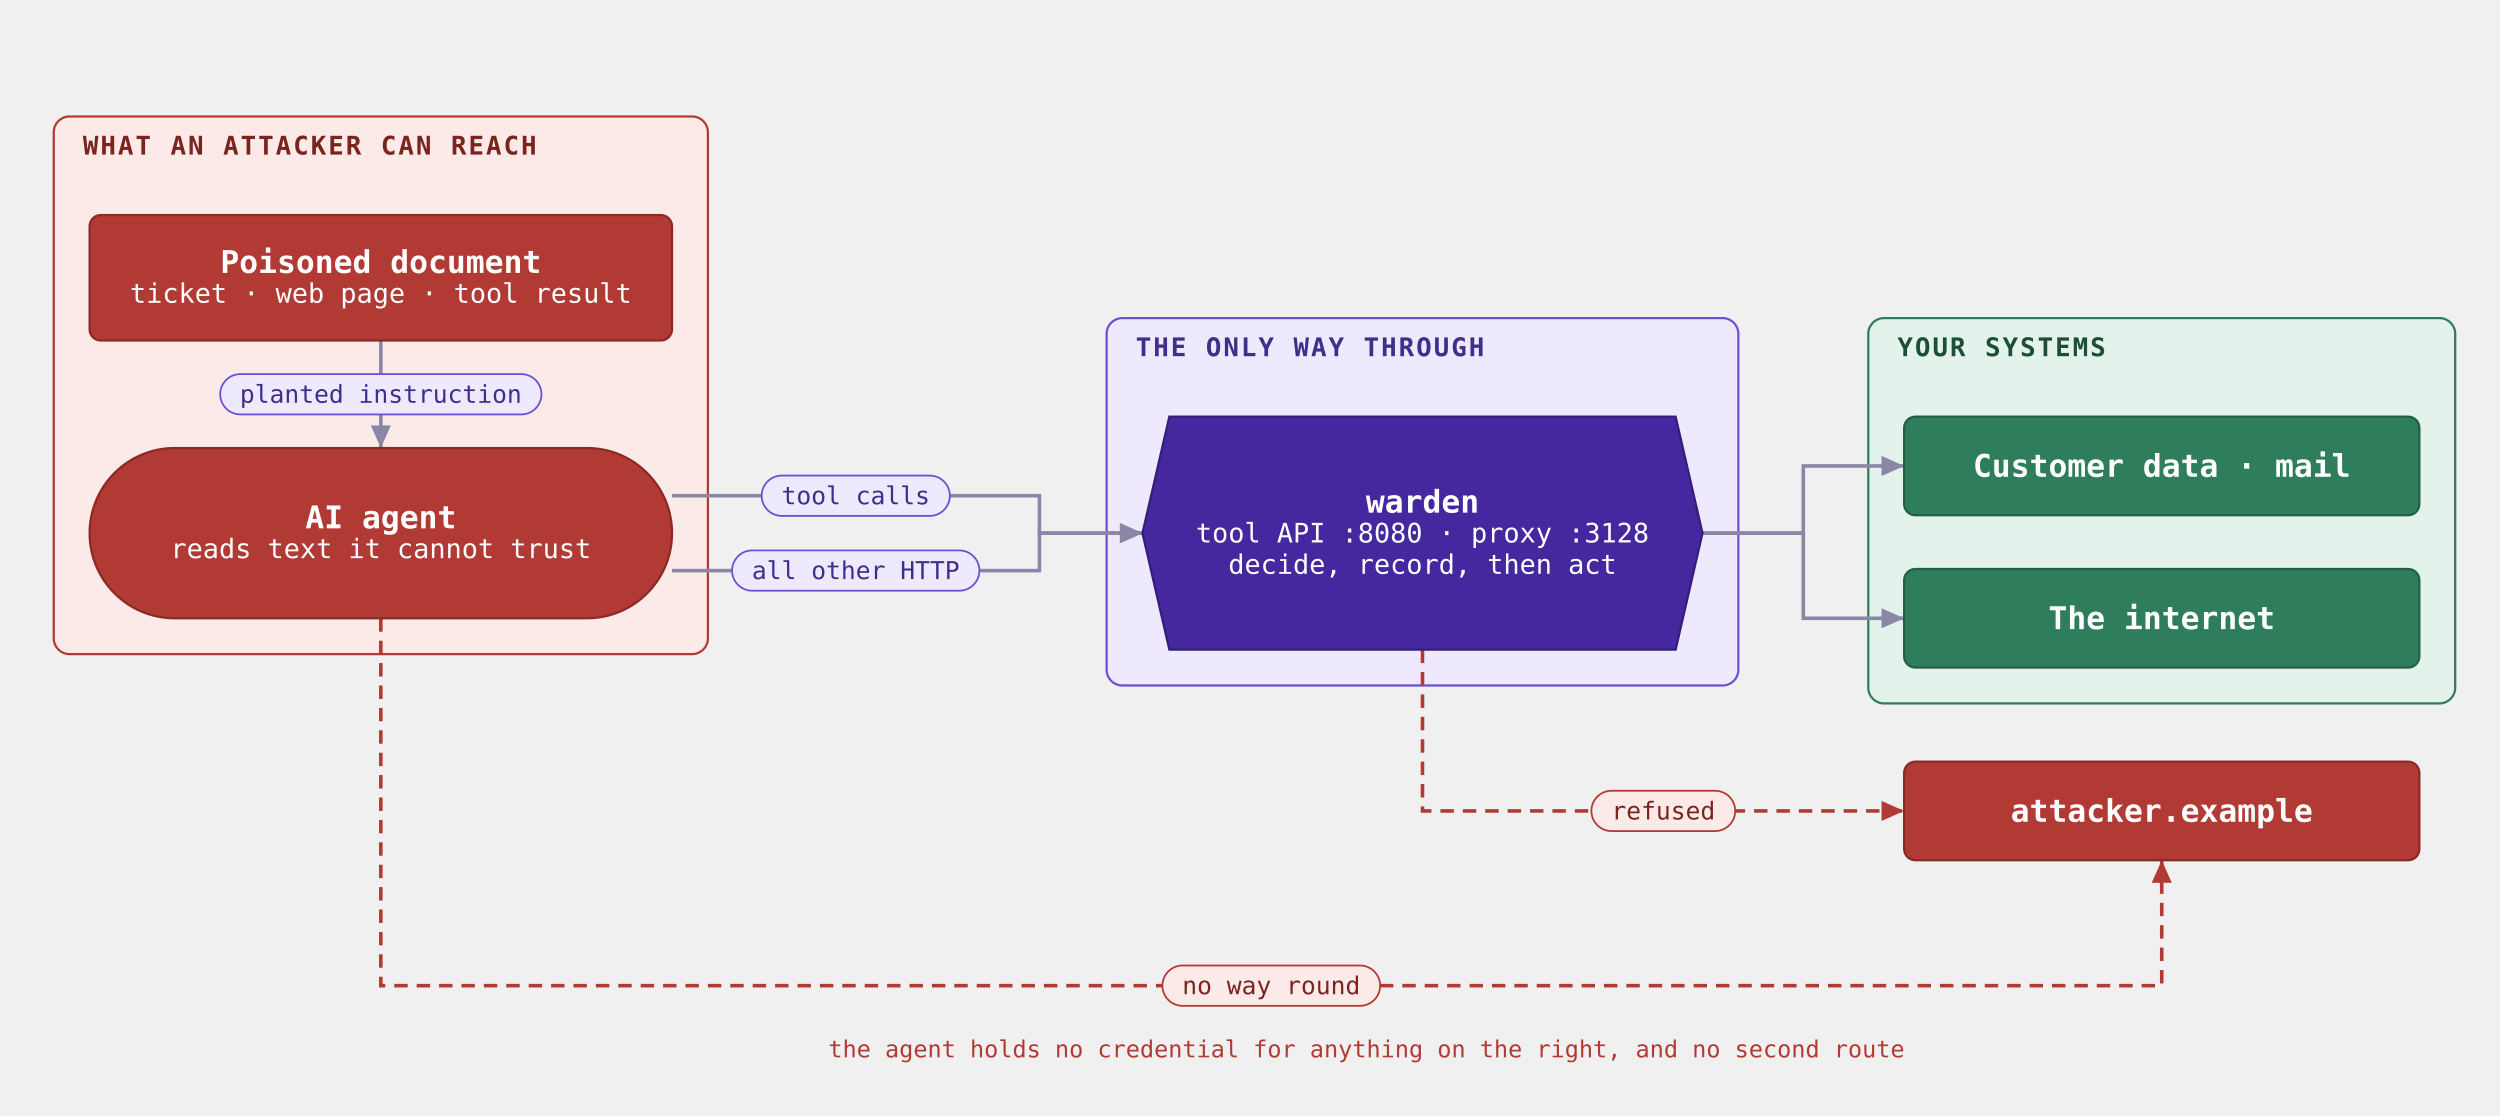
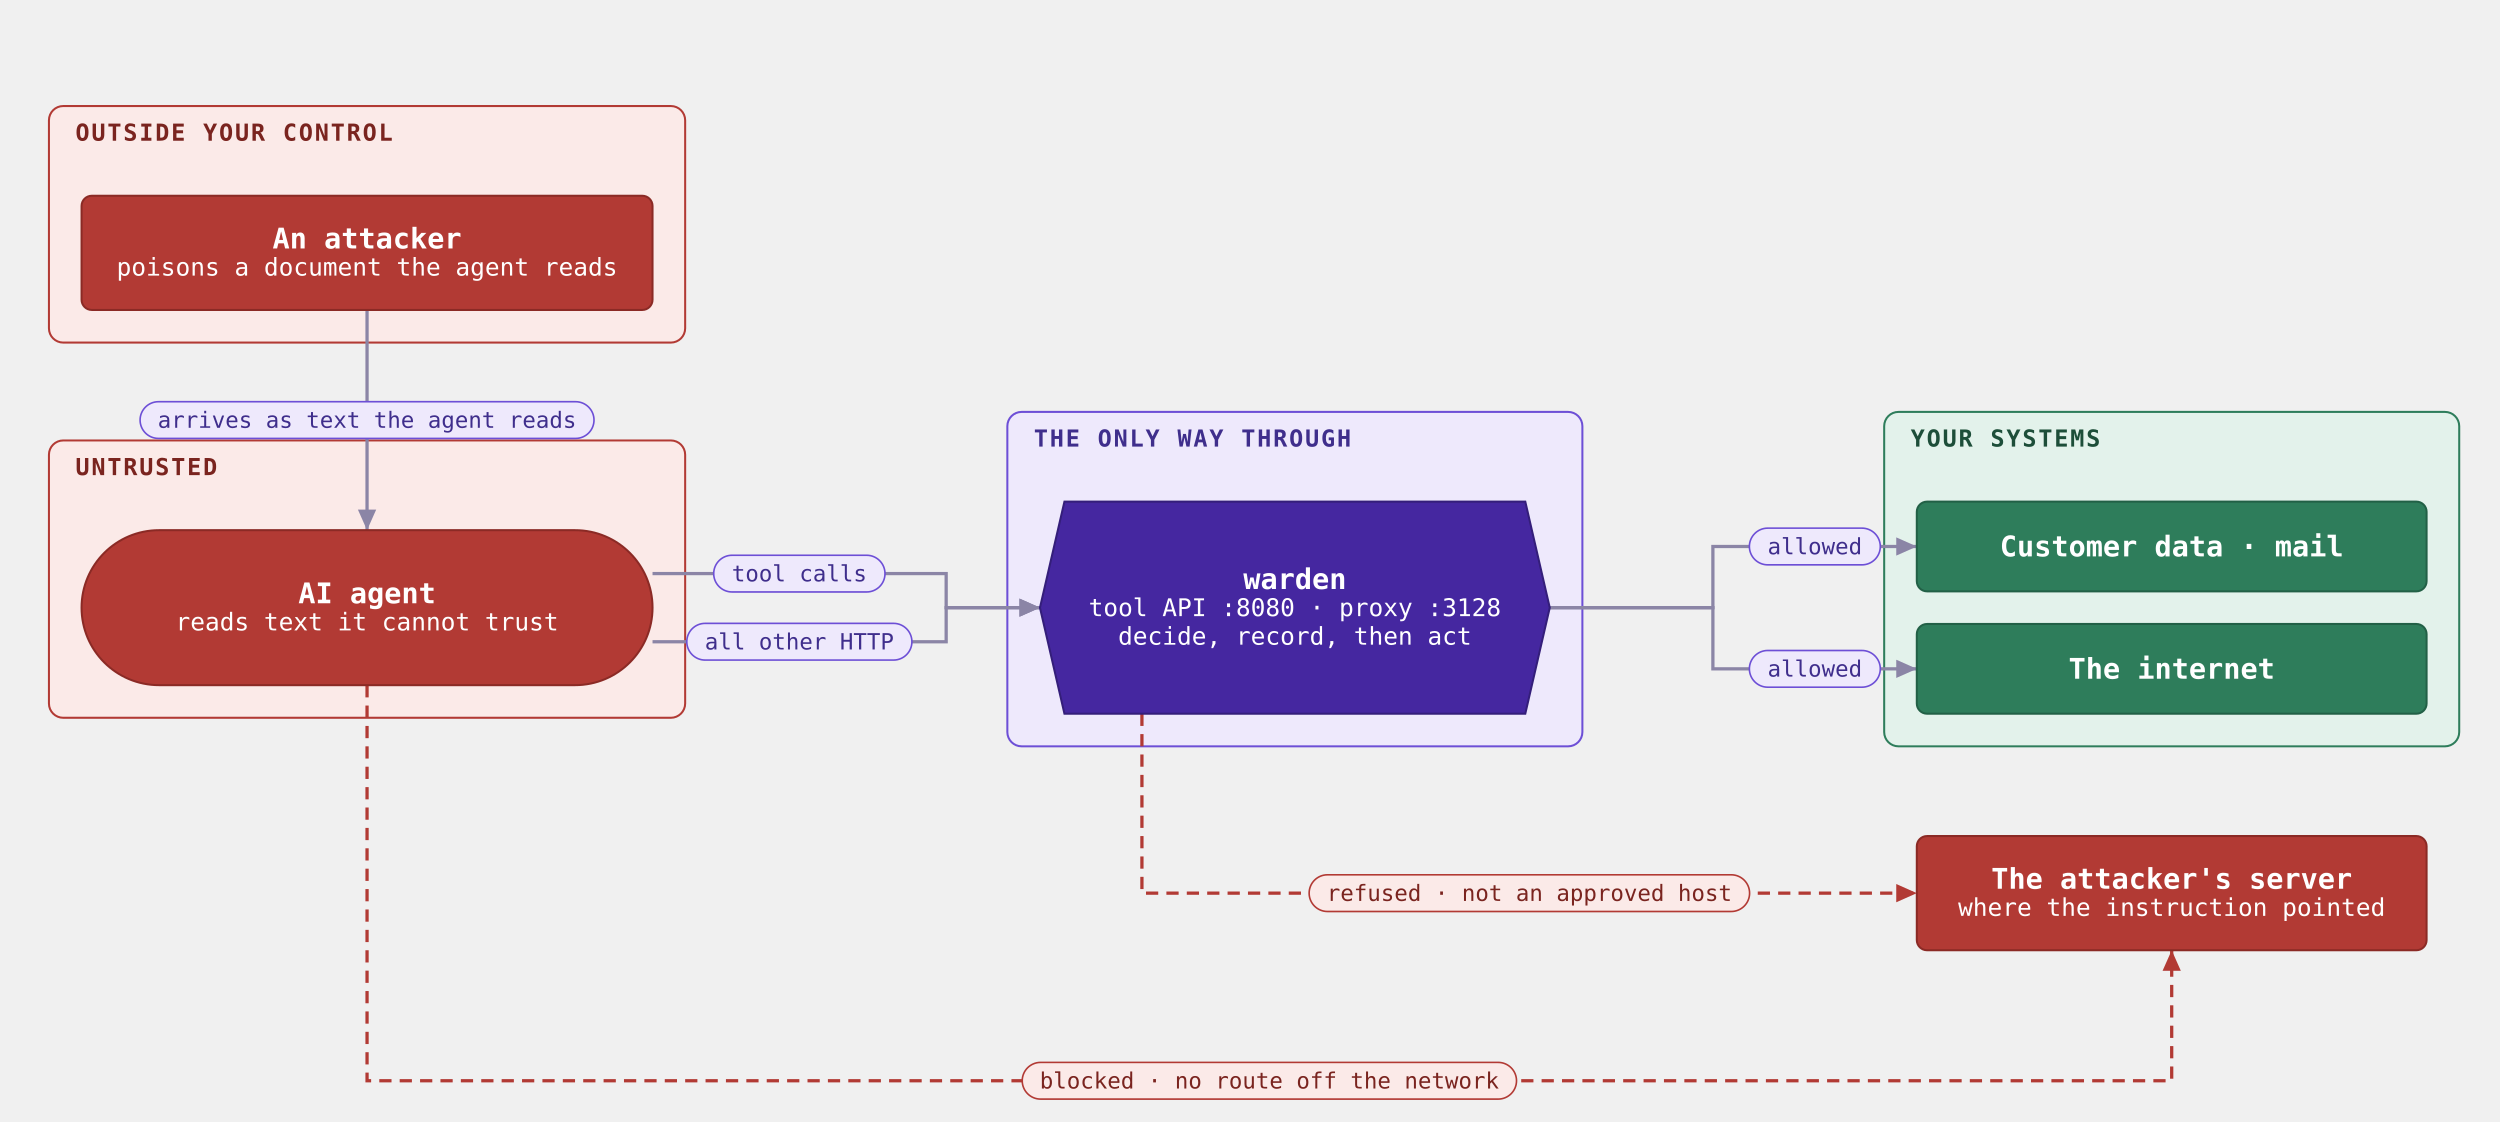
- <svg xmlns="http://www.w3.org/2000/svg" viewBox="0 0 1116.0 498" width="1116.0" height="498" role="img" aria-label="warden sits between an AI agent and everything it can reach">
+ <svg xmlns="http://www.w3.org/2000/svg" viewBox="0 0 1226.0 550" width="1226.0" height="550" role="img" aria-label="warden sits between an AI agent and everything it can reach">
  <defs>
    <marker id="arrow" viewBox="0 0 10 10" refX="9" refY="5" markerWidth="7" markerHeight="7" orient="auto">
      <path d="M0,1 L9,5 L0,9 z" fill="#8B85A6" />
    </marker>
    <marker id="arrowbad" viewBox="0 0 10 10" refX="9" refY="5" markerWidth="7" markerHeight="7" orient="auto">
      <path d="M0,1 L9,5 L0,9 z" fill="#B23A34" />
    </marker>
  </defs>
-   <rect x="24.0" y="52.0" width="292.0" height="240.0" rx="7" fill="#FBEAE8" stroke="#B23A34" />
-   <rect x="494.0" y="142.0" width="282.0" height="164.0" rx="7" fill="#EEE9FC" stroke="#6D4FD6" />
-   <rect x="834.0" y="142.0" width="262.0" height="172.0" rx="7" fill="#E3F2EB" stroke="#2E7D5B" />
-   <path d="M170.0,152.0 L170.0,200.0" fill="none" stroke="#8B85A6" stroke-width="1.6" marker-end="url(#arrow)" />
-   <rect x="98.3" y="167.0" width="143.4" height="18" rx="9" fill="#EEE9FC" stroke="#6D4FD6" stroke-width="0.8" />
-   <text x="170.0" y="176.0" fill="#3F2E8C" font-family="ui-monospace, SFMono-Regular, Menlo, Consolas, monospace" font-size="11" text-anchor="middle" dominant-baseline="central">planted instruction</text>
-   <path d="M300.0,221.28 L464.0,221.28 L464.0,238.0 L510.0,238.0" fill="none" stroke="#8B85A6" stroke-width="1.6" marker-end="url(#arrow)" />
-   <rect x="340.0" y="212.3" width="84.0" height="18" rx="9" fill="#EEE9FC" stroke="#6D4FD6" stroke-width="0.8" />
-   <text x="382.0" y="221.3" fill="#3F2E8C" font-family="ui-monospace, SFMono-Regular, Menlo, Consolas, monospace" font-size="11" text-anchor="middle" dominant-baseline="central">tool calls</text>
-   <path d="M300.0,254.72 L464.0,254.72 L464.0,238.0 L510.0,238.0" fill="none" stroke="#8B85A6" stroke-width="1.6" marker-end="url(#arrow)" />
-   <rect x="326.8" y="245.7" width="110.4" height="18" rx="9" fill="#EEE9FC" stroke="#6D4FD6" stroke-width="0.8" />
-   <text x="382.0" y="254.7" fill="#3F2E8C" font-family="ui-monospace, SFMono-Regular, Menlo, Consolas, monospace" font-size="11" text-anchor="middle" dominant-baseline="central">all other HTTP</text>
-   <path d="M760.0,238.0 L805,238.0 L805,208.0 L850.0,208.0" fill="none" stroke="#8B85A6" stroke-width="1.6" marker-end="url(#arrow)" />
-   <path d="M760.0,238.0 L805,238.0 L805,276.0 L850.0,276.0" fill="none" stroke="#8B85A6" stroke-width="1.6" marker-end="url(#arrow)" />
-   <path d="M635.0,290.0 L635.0,362.0 L850.0,362.0" fill="none" stroke="#B23A34" stroke-width="1.6" stroke-dasharray="6 4" marker-end="url(#arrowbad)" />
-   <rect x="710.4" y="353.0" width="64.2" height="18" rx="9" fill="#FBEAE8" stroke="#B23A34" stroke-width="0.8" />
-   <text x="742.5" y="362.0" fill="#7A241F" font-family="ui-monospace, SFMono-Regular, Menlo, Consolas, monospace" font-size="11" text-anchor="middle" dominant-baseline="central">refused</text>
-   <path d="M170.0,276.0 L170.0,440 L965.0,440 L965.0,384.0" fill="none" stroke="#B23A34" stroke-width="1.6" stroke-dasharray="6 4" marker-end="url(#arrowbad)" />
-   <rect x="518.9" y="431.0" width="97.2" height="18" rx="9" fill="#FBEAE8" stroke="#B23A34" stroke-width="0.8" />
-   <text x="567.5" y="440.0" fill="#7A241F" font-family="ui-monospace, SFMono-Regular, Menlo, Consolas, monospace" font-size="11" text-anchor="middle" dominant-baseline="central">no way round</text>
-   <rect x="40.0" y="96.0" width="260.0" height="56.0" rx="5" fill="#B23A34" stroke="#8B2A25" />
-   <text x="170.0" y="117.0" fill="#FFFFFF" font-family="ui-monospace, SFMono-Regular, Menlo, Consolas, monospace" font-size="14" font-weight="600" text-anchor="middle" dominant-baseline="central">Poisoned document</text>
-   <text x="170.0" y="131.0" fill="#FFFFFF" font-family="ui-monospace, SFMono-Regular, Menlo, Consolas, monospace" font-size="12" font-weight="400" text-anchor="middle" dominant-baseline="central">ticket · web page · tool result</text>
-   <rect x="40.0" y="200.0" width="260.0" height="76.0" rx="38.0" fill="#B23A34" stroke="#8B2A25" />
-   <text x="170.0" y="231.0" fill="#FFFFFF" font-family="ui-monospace, SFMono-Regular, Menlo, Consolas, monospace" font-size="14" font-weight="600" text-anchor="middle" dominant-baseline="central">AI agent</text>
-   <text x="170.0" y="245.0" fill="#FFFFFF" font-family="ui-monospace, SFMono-Regular, Menlo, Consolas, monospace" font-size="12" font-weight="400" text-anchor="middle" dominant-baseline="central">reads text it cannot trust</text>
-   <polygon points="522.0,186.0 748.0,186.0 760.0,238.0 748.0,290.0 522.0,290.0 510.0,238.0" fill="#4527A0" stroke="#341E7A" />
-   <text x="635.0" y="224.0" fill="#FFFFFF" font-family="ui-monospace, SFMono-Regular, Menlo, Consolas, monospace" font-size="14" font-weight="600" text-anchor="middle" dominant-baseline="central">warden</text>
-   <text x="635.0" y="238.0" fill="#FFFFFF" font-family="ui-monospace, SFMono-Regular, Menlo, Consolas, monospace" font-size="12" font-weight="400" text-anchor="middle" dominant-baseline="central">tool API :8080 · proxy :3128</text>
-   <text x="635.0" y="252.0" fill="#FFFFFF" font-family="ui-monospace, SFMono-Regular, Menlo, Consolas, monospace" font-size="12" font-weight="400" text-anchor="middle" dominant-baseline="central">decide, record, then act</text>
-   <rect x="850.0" y="186.0" width="230.0" height="44.0" rx="5" fill="#2E7D5B" stroke="#226046" />
-   <text x="965.0" y="208.0" fill="#FFFFFF" font-family="ui-monospace, SFMono-Regular, Menlo, Consolas, monospace" font-size="14" font-weight="600" text-anchor="middle" dominant-baseline="central">Customer data · mail</text>
-   <rect x="850.0" y="254.0" width="230.0" height="44.0" rx="5" fill="#2E7D5B" stroke="#226046" />
-   <text x="965.0" y="276.0" fill="#FFFFFF" font-family="ui-monospace, SFMono-Regular, Menlo, Consolas, monospace" font-size="14" font-weight="600" text-anchor="middle" dominant-baseline="central">The internet</text>
-   <rect x="850.0" y="340.0" width="230.0" height="44.0" rx="5" fill="#B23A34" stroke="#8B2A25" />
-   <text x="965.0" y="362.0" fill="#FFFFFF" font-family="ui-monospace, SFMono-Regular, Menlo, Consolas, monospace" font-size="14" font-weight="600" text-anchor="middle" dominant-baseline="central">attacker.example</text>
-   <rect x="31.0" y="57.0" width="218.8" height="19" rx="4" fill="#FBEAE8" />
-   <text x="37.0" y="69.0" fill="#7A241F" font-family="ui-monospace, SFMono-Regular, Menlo, Consolas, monospace" font-size="11.5" font-weight="600" letter-spacing="0.9">WHAT AN ATTACKER CAN REACH</text>
-   <rect x="501.0" y="147.0" width="172.0" height="19" rx="4" fill="#EEE9FC" />
-   <text x="507.0" y="159.0" fill="#3F2E8C" font-family="ui-monospace, SFMono-Regular, Menlo, Consolas, monospace" font-size="11.5" font-weight="600" letter-spacing="0.9">THE ONLY WAY THROUGH</text>
-   <rect x="841.0" y="147.0" width="109.6" height="19" rx="4" fill="#E3F2EB" />
-   <text x="847.0" y="159.0" fill="#1D4E39" font-family="ui-monospace, SFMono-Regular, Menlo, Consolas, monospace" font-size="11.5" font-weight="600" letter-spacing="0.9">YOUR SYSTEMS</text>
-   <text x="610" y="472" fill="#B23A34" font-family="ui-monospace, SFMono-Regular, Menlo, Consolas, monospace" font-size="10.5" text-anchor="middle">the agent holds no credential for anything on the right, and no second route</text>
+   <rect x="24.0" y="52.0" width="312.0" height="116.0" rx="7" fill="#FBEAE8" stroke="#B23A34" />
+   <rect x="24.0" y="216.0" width="312.0" height="136.0" rx="7" fill="#FBEAE8" stroke="#B23A34" />
+   <rect x="494.0" y="202.0" width="282.0" height="164.0" rx="7" fill="#EEE9FC" stroke="#6D4FD6" />
+   <rect x="924.0" y="202.0" width="282.0" height="164.0" rx="7" fill="#E3F2EB" stroke="#2E7D5B" />
+   <path d="M180.0,152.0 L180.0,260.0" fill="none" stroke="#8B85A6" stroke-width="1.6" marker-end="url(#arrow)" />
+   <rect x="68.7" y="197.0" width="222.6" height="18" rx="9" fill="#EEE9FC" stroke="#6D4FD6" stroke-width="0.8" />
+   <text x="180.0" y="206.0" fill="#3F2E8C" font-family="ui-monospace, SFMono-Regular, Menlo, Consolas, monospace" font-size="11" text-anchor="middle" dominant-baseline="central">arrives as text the agent reads</text>
+   <path d="M320.0,281.28 L464.0,281.28 L464.0,298.0 L510.0,298.0" fill="none" stroke="#8B85A6" stroke-width="1.6" marker-end="url(#arrow)" />
+   <rect x="350.0" y="272.3" width="84.0" height="18" rx="9" fill="#EEE9FC" stroke="#6D4FD6" stroke-width="0.8" />
+   <text x="392.0" y="281.3" fill="#3F2E8C" font-family="ui-monospace, SFMono-Regular, Menlo, Consolas, monospace" font-size="11" text-anchor="middle" dominant-baseline="central">tool calls</text>
+   <path d="M320.0,314.72 L464.0,314.72 L464.0,298.0 L510.0,298.0" fill="none" stroke="#8B85A6" stroke-width="1.6" marker-end="url(#arrow)" />
+   <rect x="336.8" y="305.7" width="110.4" height="18" rx="9" fill="#EEE9FC" stroke="#6D4FD6" stroke-width="0.8" />
+   <text x="392.0" y="314.7" fill="#3F2E8C" font-family="ui-monospace, SFMono-Regular, Menlo, Consolas, monospace" font-size="11" text-anchor="middle" dominant-baseline="central">all other HTTP</text>
+   <path d="M760.0,298.0 L840,298.0 L840,268.0 L940.0,268.0" fill="none" stroke="#8B85A6" stroke-width="1.6" marker-end="url(#arrow)" />
+   <rect x="857.9" y="259.0" width="64.2" height="18" rx="9" fill="#EEE9FC" stroke="#6D4FD6" stroke-width="0.8" />
+   <text x="890.0" y="268.0" fill="#3F2E8C" font-family="ui-monospace, SFMono-Regular, Menlo, Consolas, monospace" font-size="11" text-anchor="middle" dominant-baseline="central">allowed</text>
+   <path d="M760.0,298.0 L840,298.0 L840,328.0 L940.0,328.0" fill="none" stroke="#8B85A6" stroke-width="1.6" marker-end="url(#arrow)" />
+   <rect x="857.9" y="319.0" width="64.2" height="18" rx="9" fill="#EEE9FC" stroke="#6D4FD6" stroke-width="0.8" />
+   <text x="890.0" y="328.0" fill="#3F2E8C" font-family="ui-monospace, SFMono-Regular, Menlo, Consolas, monospace" font-size="11" text-anchor="middle" dominant-baseline="central">allowed</text>
+   <path d="M560.0,350.0 L560.0,438.0 L940.0,438.0" fill="none" stroke="#B23A34" stroke-width="1.6" stroke-dasharray="6 4" marker-end="url(#arrowbad)" />
+   <rect x="642.0" y="429.0" width="216.0" height="18" rx="9" fill="#FBEAE8" stroke="#B23A34" stroke-width="0.8" />
+   <text x="750.0" y="438.0" fill="#7A241F" font-family="ui-monospace, SFMono-Regular, Menlo, Consolas, monospace" font-size="11" text-anchor="middle" dominant-baseline="central">refused · not an approved host</text>
+   <path d="M180.0,336.0 L180.0,530 L1065.0,530 L1065.0,466.0" fill="none" stroke="#B23A34" stroke-width="1.6" stroke-dasharray="6 4" marker-end="url(#arrowbad)" />
+   <rect x="501.3" y="521.0" width="242.4" height="18" rx="9" fill="#FBEAE8" stroke="#B23A34" stroke-width="0.8" />
+   <text x="622.5" y="530.0" fill="#7A241F" font-family="ui-monospace, SFMono-Regular, Menlo, Consolas, monospace" font-size="11" text-anchor="middle" dominant-baseline="central">blocked · no route off the network</text>
+   <rect x="40.0" y="96.0" width="280.0" height="56.0" rx="5" fill="#B23A34" stroke="#8B2A25" />
+   <text x="180.0" y="117.0" fill="#FFFFFF" font-family="ui-monospace, SFMono-Regular, Menlo, Consolas, monospace" font-size="14" font-weight="600" text-anchor="middle" dominant-baseline="central">An attacker</text>
+   <text x="180.0" y="131.0" fill="#FFFFFF" font-family="ui-monospace, SFMono-Regular, Menlo, Consolas, monospace" font-size="12" font-weight="400" text-anchor="middle" dominant-baseline="central">poisons a document the agent reads</text>
+   <rect x="40.0" y="260.0" width="280.0" height="76.0" rx="38.0" fill="#B23A34" stroke="#8B2A25" />
+   <text x="180.0" y="291.0" fill="#FFFFFF" font-family="ui-monospace, SFMono-Regular, Menlo, Consolas, monospace" font-size="14" font-weight="600" text-anchor="middle" dominant-baseline="central">AI agent</text>
+   <text x="180.0" y="305.0" fill="#FFFFFF" font-family="ui-monospace, SFMono-Regular, Menlo, Consolas, monospace" font-size="12" font-weight="400" text-anchor="middle" dominant-baseline="central">reads text it cannot trust</text>
+   <polygon points="522.0,246.0 748.0,246.0 760.0,298.0 748.0,350.0 522.0,350.0 510.0,298.0" fill="#4527A0" stroke="#341E7A" />
+   <text x="635.0" y="284.0" fill="#FFFFFF" font-family="ui-monospace, SFMono-Regular, Menlo, Consolas, monospace" font-size="14" font-weight="600" text-anchor="middle" dominant-baseline="central">warden</text>
+   <text x="635.0" y="298.0" fill="#FFFFFF" font-family="ui-monospace, SFMono-Regular, Menlo, Consolas, monospace" font-size="12" font-weight="400" text-anchor="middle" dominant-baseline="central">tool API :8080 · proxy :3128</text>
+   <text x="635.0" y="312.0" fill="#FFFFFF" font-family="ui-monospace, SFMono-Regular, Menlo, Consolas, monospace" font-size="12" font-weight="400" text-anchor="middle" dominant-baseline="central">decide, record, then act</text>
+   <rect x="940.0" y="246.0" width="250.0" height="44.0" rx="5" fill="#2E7D5B" stroke="#226046" />
+   <text x="1065.0" y="268.0" fill="#FFFFFF" font-family="ui-monospace, SFMono-Regular, Menlo, Consolas, monospace" font-size="14" font-weight="600" text-anchor="middle" dominant-baseline="central">Customer data · mail</text>
+   <rect x="940.0" y="306.0" width="250.0" height="44.0" rx="5" fill="#2E7D5B" stroke="#226046" />
+   <text x="1065.0" y="328.0" fill="#FFFFFF" font-family="ui-monospace, SFMono-Regular, Menlo, Consolas, monospace" font-size="14" font-weight="600" text-anchor="middle" dominant-baseline="central">The internet</text>
+   <rect x="940.0" y="410.0" width="250.0" height="56.0" rx="5" fill="#B23A34" stroke="#8B2A25" />
+   <text x="1065.0" y="431.0" fill="#FFFFFF" font-family="ui-monospace, SFMono-Regular, Menlo, Consolas, monospace" font-size="14" font-weight="600" text-anchor="middle" dominant-baseline="central">The attacker's server</text>
+   <text x="1065.0" y="445.0" fill="#FFFFFF" font-family="ui-monospace, SFMono-Regular, Menlo, Consolas, monospace" font-size="12" font-weight="400" text-anchor="middle" dominant-baseline="central">where the instruction pointed</text>
+   <rect x="31.0" y="57.0" width="172.0" height="19" rx="4" fill="#FBEAE8" />
+   <text x="37.0" y="69.0" fill="#7A241F" font-family="ui-monospace, SFMono-Regular, Menlo, Consolas, monospace" font-size="11.5" font-weight="600" letter-spacing="0.9">OUTSIDE YOUR CONTROL</text>
+   <rect x="31.0" y="221.0" width="86.2" height="19" rx="4" fill="#FBEAE8" />
+   <text x="37.0" y="233.0" fill="#7A241F" font-family="ui-monospace, SFMono-Regular, Menlo, Consolas, monospace" font-size="11.5" font-weight="600" letter-spacing="0.9">UNTRUSTED</text>
+   <rect x="501.0" y="207.0" width="172.0" height="19" rx="4" fill="#EEE9FC" />
+   <text x="507.0" y="219.0" fill="#3F2E8C" font-family="ui-monospace, SFMono-Regular, Menlo, Consolas, monospace" font-size="11.5" font-weight="600" letter-spacing="0.9">THE ONLY WAY THROUGH</text>
+   <rect x="931.0" y="207.0" width="109.6" height="19" rx="4" fill="#E3F2EB" />
+   <text x="937.0" y="219.0" fill="#1D4E39" font-family="ui-monospace, SFMono-Regular, Menlo, Consolas, monospace" font-size="11.5" font-weight="600" letter-spacing="0.9">YOUR SYSTEMS</text>
</svg>
